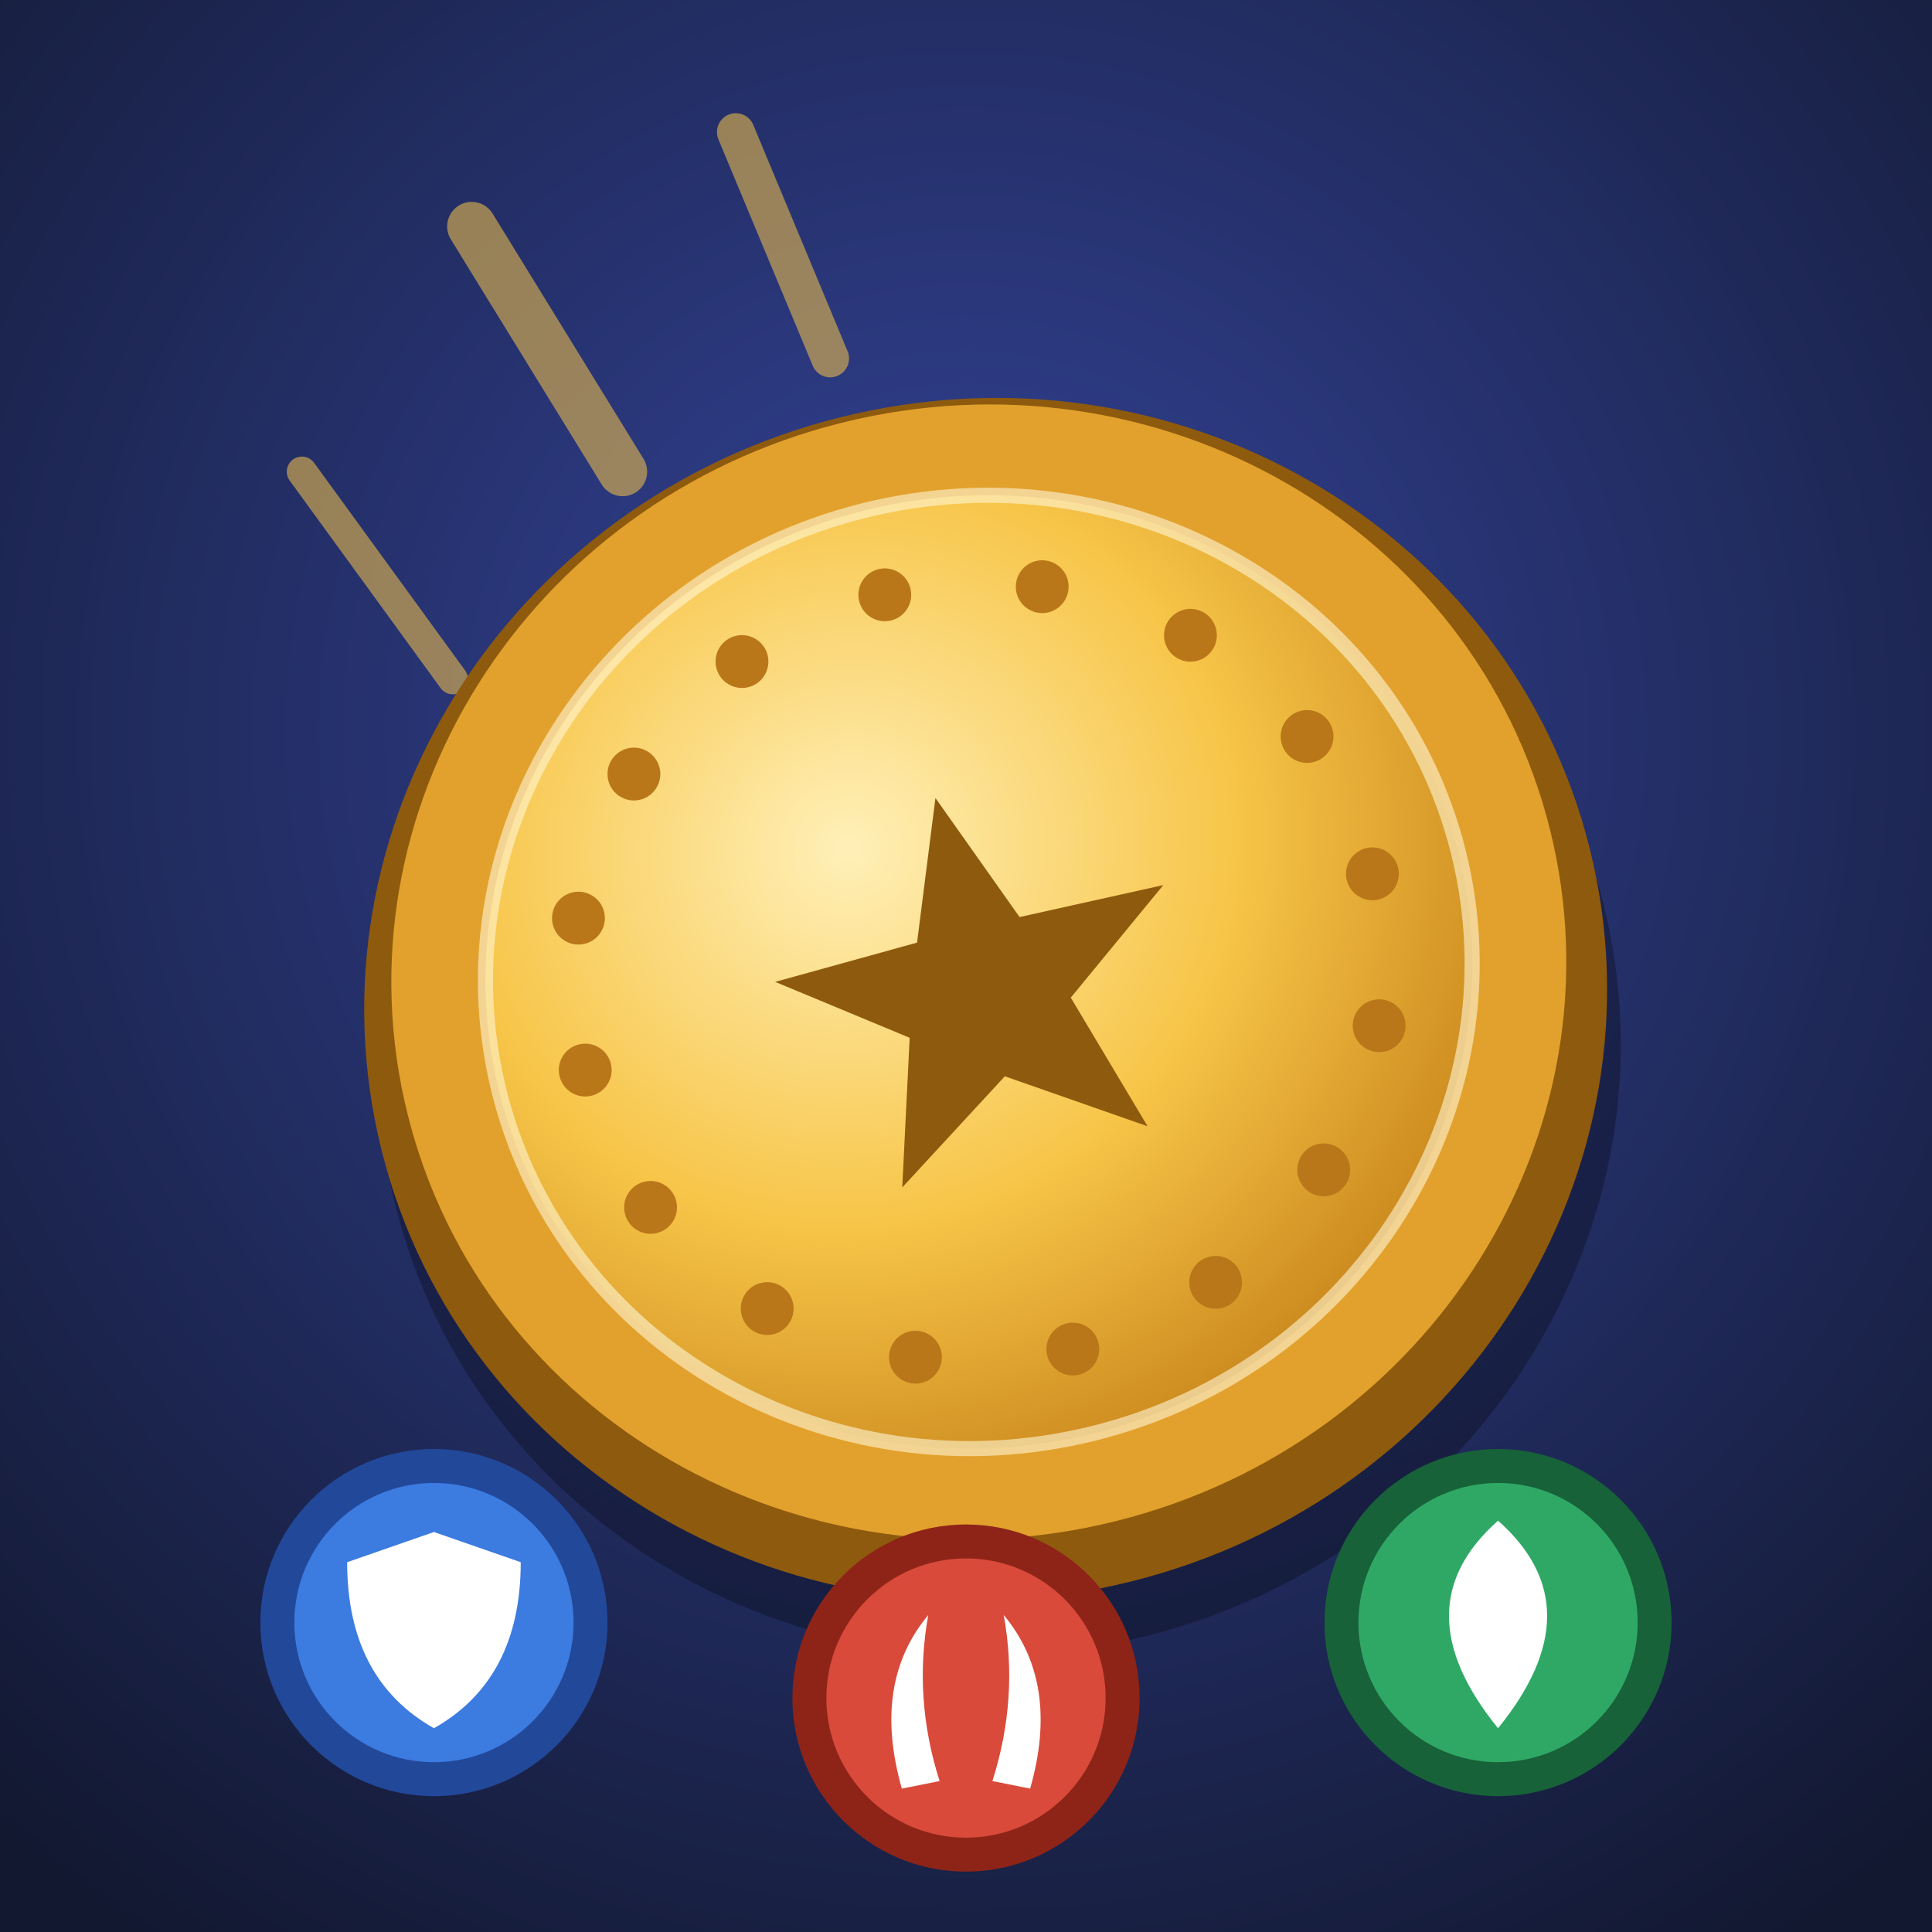
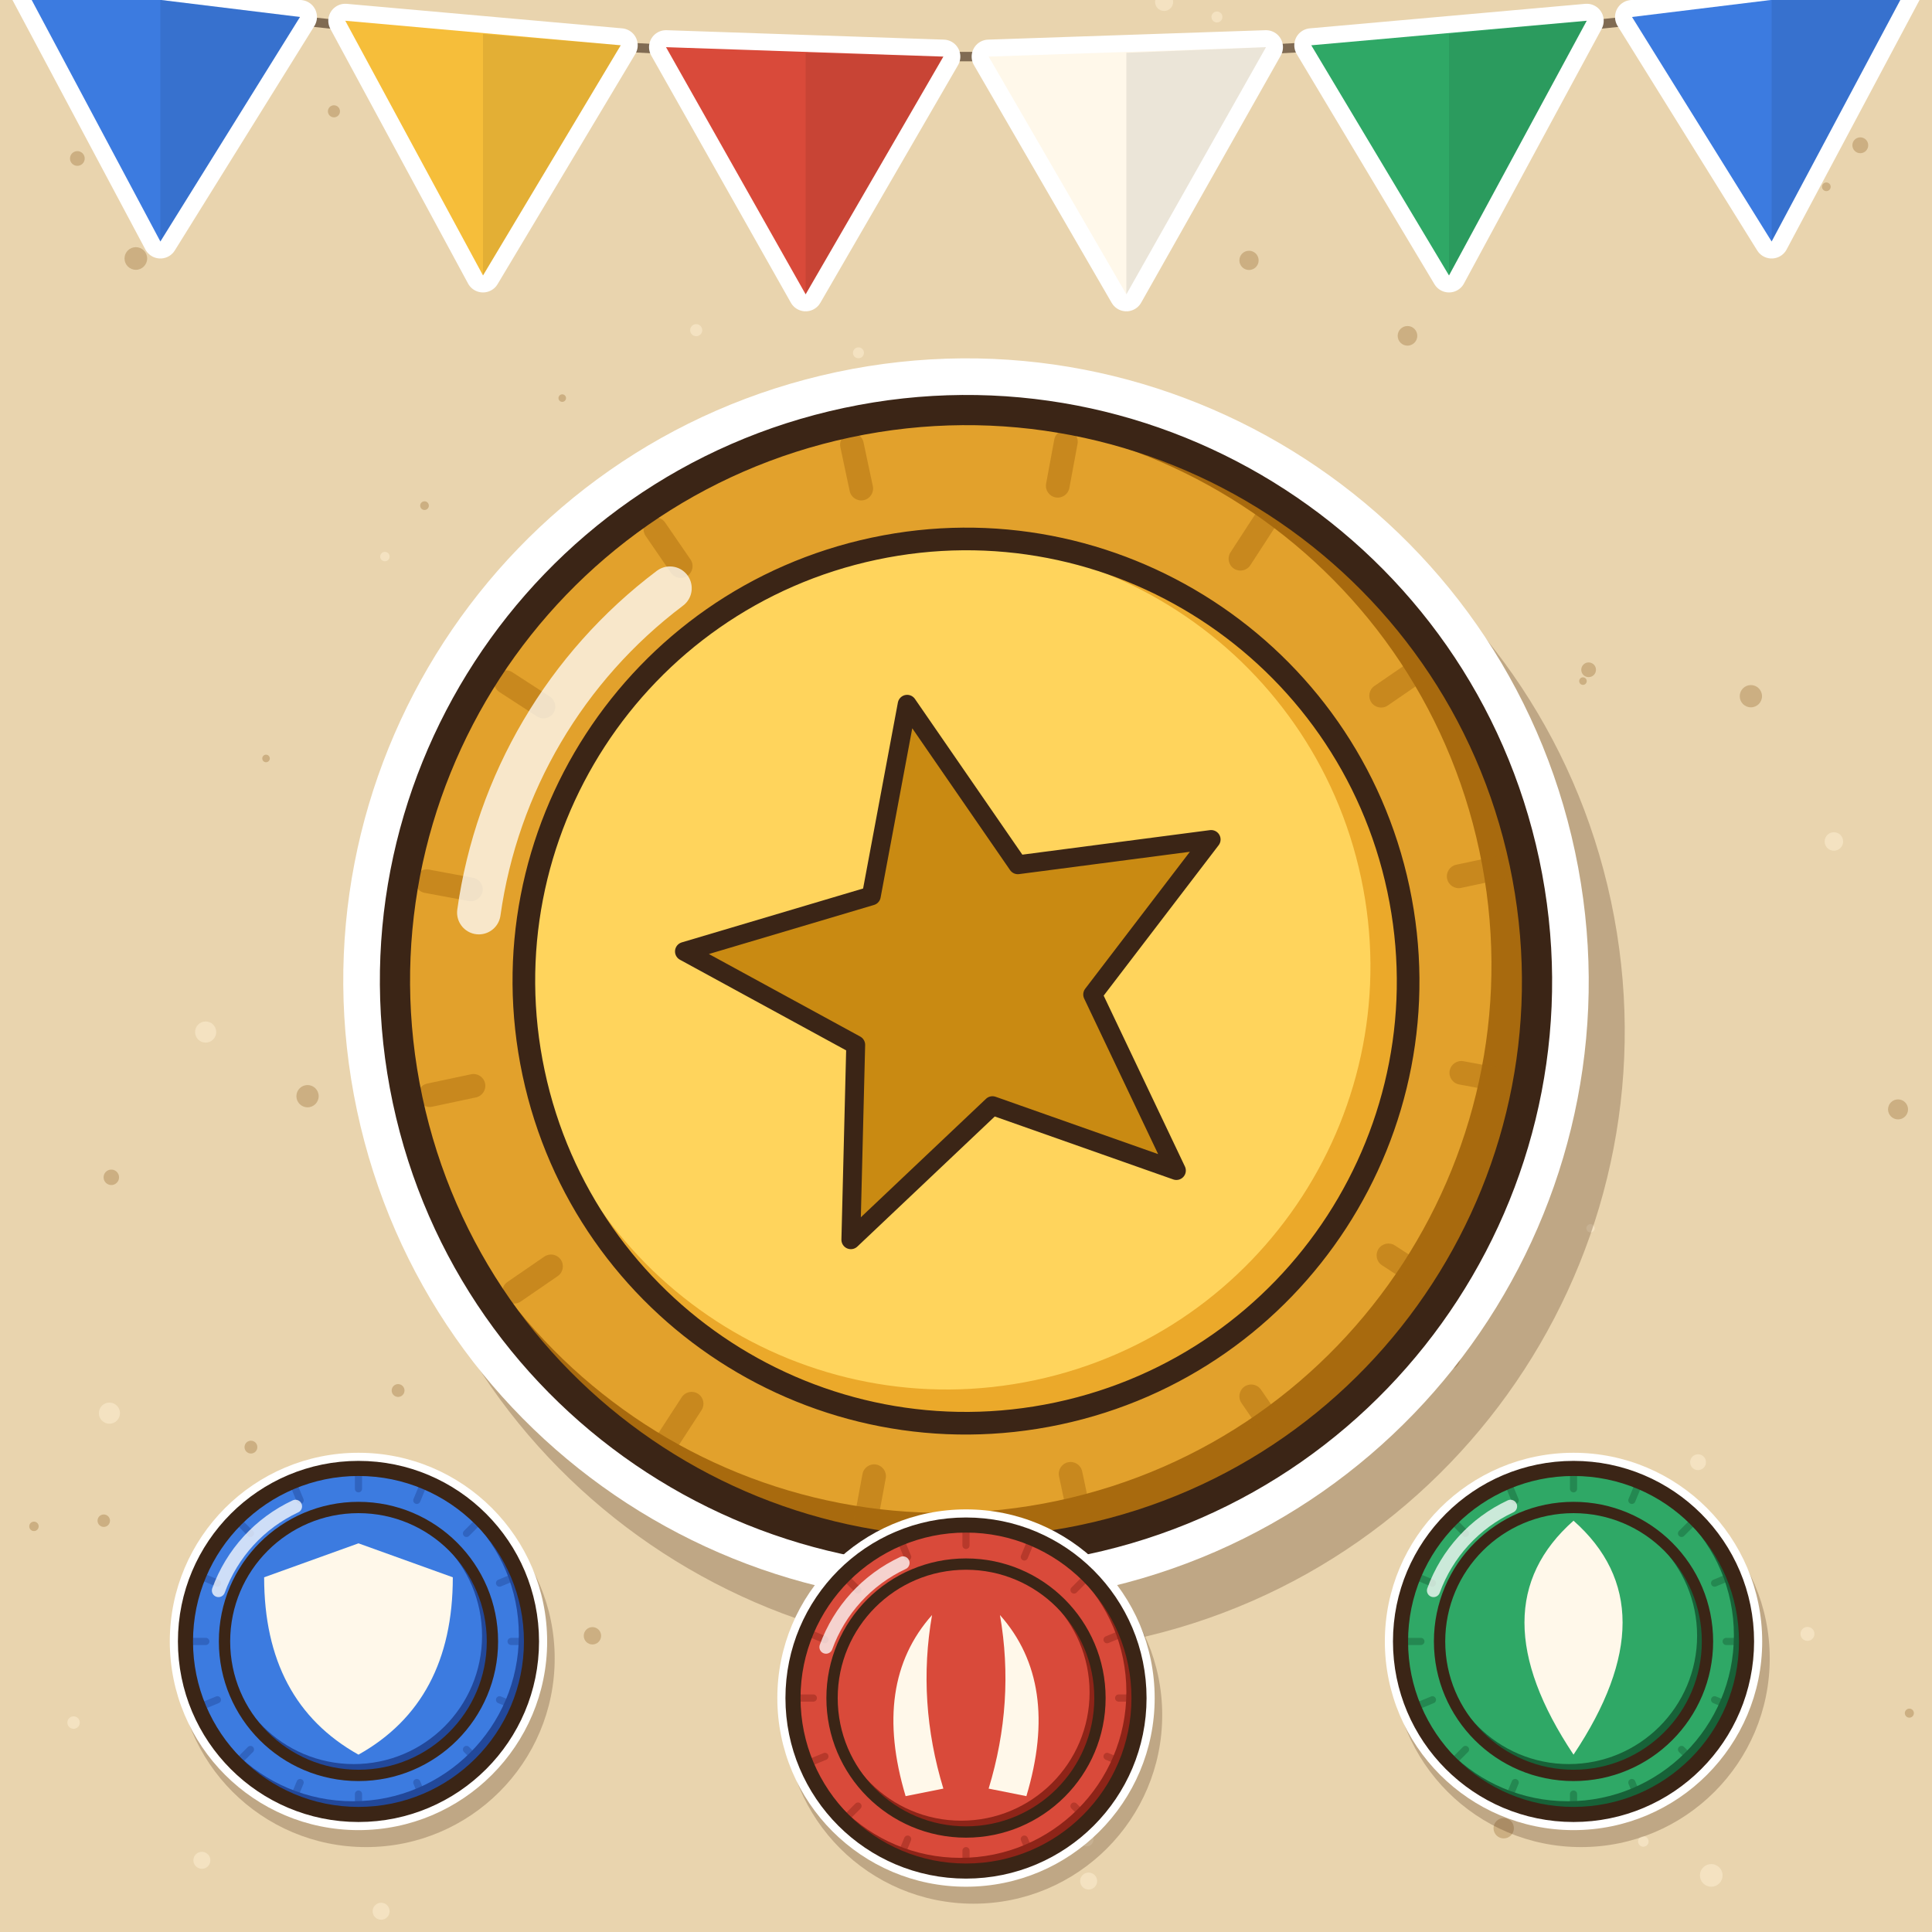
<svg xmlns="http://www.w3.org/2000/svg" width="1024" height="1024" viewBox="0 0 1024 1024">
-   <defs>
-     <radialGradient id="bg" cx="50%" cy="38%" r="75%">
-       <stop offset="0" stop-color="#34449A" />
-       <stop offset="1" stop-color="#121830" />
-     </radialGradient>
-     <radialGradient id="face" cx="40%" cy="34%" r="72%">
-       <stop offset="0" stop-color="#FFF0B8" />
-       <stop offset="0.55" stop-color="#F7C548" />
-       <stop offset="1" stop-color="#C9861B" />
-     </radialGradient>
-   </defs>
-   <rect width="1024" height="1024" fill="url(#bg)" />
-   <g stroke="#F7C548" stroke-linecap="round" opacity="0.55">
-     <line x1="250" y1="120" x2="330" y2="250" stroke-width="26" />
-     <line x1="390" y1="70" x2="440" y2="190" stroke-width="20" />
-     <line x1="160" y1="250" x2="240" y2="360" stroke-width="16" />
+   <rect width="1024" height="1024" fill="#E9D4AE" />
+   <circle cx="839" cy="361" r="2.0" fill="#C4A677" opacity="0.8" />
+   <circle cx="107" cy="986" r="4.5" fill="#F6E6C6" opacity="0.8" />
+   <circle cx="819" cy="927" r="3.1" fill="#C4A677" opacity="0.8" />
+   <circle cx="645" cy="9" r="2.9" fill="#F6E6C6" opacity="0.8" />
+   <circle cx="797" cy="969" r="5.4" fill="#C4A677" opacity="0.8" />
+   <circle cx="576" cy="975" r="3.6" fill="#F6E6C6" opacity="0.8" />
+   <circle cx="1006" cy="588" r="5.3" fill="#C4A677" opacity="0.8" />
+   <circle cx="940" cy="73" r="4.7" fill="#F6E6C6" opacity="0.8" />
+   <circle cx="842" cy="355" r="3.9" fill="#C4A677" opacity="0.8" />
+   <circle cx="972" cy="446" r="4.9" fill="#F6E6C6" opacity="0.8" />
+   <circle cx="768" cy="720" r="5.9" fill="#C4A677" opacity="0.8" />
+   <circle cx="665" cy="594" r="4.2" fill="#F6E6C6" opacity="0.8" />
+   <circle cx="211" cy="737" r="3.4" fill="#C4A677" opacity="0.8" />
+   <circle cx="958" cy="866" r="3.7" fill="#F6E6C6" opacity="0.8" />
+   <circle cx="124" cy="46" r="2.7" fill="#C4A677" opacity="0.8" />
+   <circle cx="850" cy="830" r="3.0" fill="#F6E6C6" opacity="0.8" />
+   <circle cx="177" cy="59" r="3.2" fill="#C4A677" opacity="0.8" />
+   <circle cx="69" cy="1" r="2.0" fill="#F6E6C6" opacity="0.8" />
+   <circle cx="968" cy="99" r="2.3" fill="#C4A677" opacity="0.8" />
+   <circle cx="204" cy="295" r="2.5" fill="#F6E6C6" opacity="0.8" />
+   <circle cx="746" cy="178" r="5.2" fill="#C4A677" opacity="0.8" />
+   <circle cx="109" cy="547" r="5.6" fill="#F6E6C6" opacity="0.8" />
+   <circle cx="403" cy="790" r="5.5" fill="#C4A677" opacity="0.8" />
+   <circle cx="871" cy="976" r="2.8" fill="#F6E6C6" opacity="0.8" />
+   <circle cx="233" cy="475" r="2.3" fill="#C4A677" opacity="0.8" />
+   <circle cx="546" cy="552" r="3.0" fill="#F6E6C6" opacity="0.8" />
+   <circle cx="598" cy="214" r="2.0" fill="#C4A677" opacity="0.8" />
+   <circle cx="502" cy="288" r="2.9" fill="#F6E6C6" opacity="0.8" />
+   <circle cx="55" cy="806" r="3.3" fill="#C4A677" opacity="0.8" />
+   <circle cx="58" cy="749" r="5.6" fill="#F6E6C6" opacity="0.8" />
+   <circle cx="298" cy="211" r="2.0" fill="#C4A677" opacity="0.8" />
+   <circle cx="649" cy="275" r="3.8" fill="#F6E6C6" opacity="0.8" />
+   <circle cx="41" cy="84" r="3.9" fill="#C4A677" opacity="0.8" />
+   <circle cx="369" cy="175" r="3.2" fill="#F6E6C6" opacity="0.8" />
+   <circle cx="763" cy="16" r="3.9" fill="#C4A677" opacity="0.8" />
+   <circle cx="39" cy="913" r="3.3" fill="#F6E6C6" opacity="0.8" />
+   <circle cx="1012" cy="908" r="2.4" fill="#C4A677" opacity="0.8" />
+   <circle cx="53" cy="2" r="2.3" fill="#F6E6C6" opacity="0.8" />
+   <circle cx="314" cy="867" r="4.6" fill="#C4A677" opacity="0.8" />
+   <circle cx="907" cy="994" r="6.0" fill="#F6E6C6" opacity="0.8" />
+   <circle cx="133" cy="767" r="3.4" fill="#C4A677" opacity="0.8" />
+   <circle cx="577" cy="997" r="4.5" fill="#F6E6C6" opacity="0.8" />
+   <circle cx="298" cy="741" r="2.9" fill="#C4A677" opacity="0.8" />
+   <circle cx="568" cy="339" r="4.4" fill="#F6E6C6" opacity="0.8" />
+   <circle cx="485" cy="259" r="6.0" fill="#C4A677" opacity="0.8" />
+   <circle cx="747" cy="852" r="5.0" fill="#F6E6C6" opacity="0.8" />
+   <circle cx="654" cy="352" r="3.6" fill="#C4A677" opacity="0.8" />
+   <circle cx="463" cy="317" r="5.3" fill="#F6E6C6" opacity="0.8" />
+   <circle cx="225" cy="268" r="2.3" fill="#C4A677" opacity="0.8" />
+   <circle cx="617" cy="1" r="4.8" fill="#F6E6C6" opacity="0.8" />
+   <circle cx="59" cy="624" r="4.1" fill="#C4A677" opacity="0.8" />
+   <circle cx="476" cy="373" r="2.3" fill="#F6E6C6" opacity="0.8" />
+   <circle cx="18" cy="809" r="2.5" fill="#C4A677" opacity="0.8" />
+   <circle cx="327" cy="549" r="2.6" fill="#F6E6C6" opacity="0.8" />
+   <circle cx="986" cy="77" r="4.2" fill="#C4A677" opacity="0.8" />
+   <circle cx="202" cy="1013" r="4.5" fill="#F6E6C6" opacity="0.8" />
+   <circle cx="72" cy="137" r="6.0" fill="#C4A677" opacity="0.8" />
+   <circle cx="455" cy="187" r="2.9" fill="#F6E6C6" opacity="0.8" />
+   <circle cx="437" cy="504" r="2.7" fill="#C4A677" opacity="0.8" />
+   <circle cx="900" cy="775" r="4.2" fill="#F6E6C6" opacity="0.8" />
+   <circle cx="542" cy="478" r="2.3" fill="#C4A677" opacity="0.8" />
+   <circle cx="739" cy="414" r="6.0" fill="#F6E6C6" opacity="0.8" />
+   <circle cx="163" cy="581" r="5.9" fill="#C4A677" opacity="0.8" />
+   <circle cx="843" cy="651" r="2.2" fill="#F6E6C6" opacity="0.8" />
+   <circle cx="662" cy="138" r="5.1" fill="#C4A677" opacity="0.8" />
+   <circle cx="719" cy="613" r="4.7" fill="#F6E6C6" opacity="0.8" />
+   <circle cx="928" cy="369" r="5.9" fill="#C4A677" opacity="0.8" />
+   <circle cx="676" cy="238" r="2.3" fill="#F6E6C6" opacity="0.8" />
+   <circle cx="141" cy="402" r="2.0" fill="#C4A677" opacity="0.8" />
+   <circle cx="529" cy="907" r="3.5" fill="#F6E6C6" opacity="0.8" />
+   <path d="M0 -10 Q512.0 70 1024 -10" stroke="#3B2516" stroke-width="5" fill="none" opacity="0.6" />
+   <polygon points="12,-9 159,9 85,128" fill="#54341A" opacity="0.25" transform="translate(0 9)" />
+   <polygon points="12,-9 159,9 85,128" fill="#FFFFFF" stroke="#FFFFFF" stroke-width="18" stroke-linejoin="round" />
+   <polygon points="12,-9 159,9 85,128" fill="#3C7BE0" />
+   <polygon points="85,0 159,9 85,128" fill="#000" opacity="0.08" />
+   <polygon points="183,11 329,24 256,146" fill="#54341A" opacity="0.25" transform="translate(0 9)" />
+   <polygon points="183,11 329,24 256,146" fill="#FFFFFF" stroke="#FFFFFF" stroke-width="18" stroke-linejoin="round" />
+   <polygon points="183,11 329,24 256,146" fill="#F6BE3A" />
+   <polygon points="256,18 329,24 256,146" fill="#000" opacity="0.08" />
+   <polygon points="353,25 500,30 427,156" fill="#54341A" opacity="0.25" transform="translate(0 9)" />
+   <polygon points="353,25 500,30 427,156" fill="#FFFFFF" stroke="#FFFFFF" stroke-width="18" stroke-linejoin="round" />
+   <polygon points="353,25 500,30 427,156" fill="#D94A3A" />
+   <polygon points="427,28 500,30 427,156" fill="#000" opacity="0.08" />
+   <polygon points="524,30 671,25 597,156" fill="#54341A" opacity="0.25" transform="translate(0 9)" />
+   <polygon points="524,30 671,25 597,156" fill="#FFFFFF" stroke="#FFFFFF" stroke-width="18" stroke-linejoin="round" />
+   <polygon points="524,30 671,25 597,156" fill="#FFF8EA" />
+   <polygon points="597,28 671,25 597,156" fill="#000" opacity="0.08" />
+   <polygon points="695,24 841,11 768,146" fill="#54341A" opacity="0.25" transform="translate(0 9)" />
+   <polygon points="695,24 841,11 768,146" fill="#FFFFFF" stroke="#FFFFFF" stroke-width="18" stroke-linejoin="round" />
+   <polygon points="695,24 841,11 768,146" fill="#2FA866" />
+   <polygon points="768,18 841,11 768,146" fill="#000" opacity="0.08" />
+   <polygon points="865,9 1012,-9 939,128" fill="#54341A" opacity="0.25" transform="translate(0 9)" />
+   <polygon points="865,9 1012,-9 939,128" fill="#FFFFFF" stroke="#FFFFFF" stroke-width="18" stroke-linejoin="round" />
+   <polygon points="865,9 1012,-9 939,128" fill="#3C7BE0" />
+   <polygon points="939,0 1012,-9 939,128" fill="#000" opacity="0.08" />
+   <g transform="rotate(-12 512 520)">
+     <circle cx="525.2" cy="549.7" r="330" fill="#54341A" opacity="0.28" />
+     <circle cx="512" cy="520" r="330" fill="#FFFFFF" />
+     <circle cx="512" cy="520" r="302.6" fill="#A86A0E" />
+     <circle cx="502.1" cy="509.1" r="290.4" fill="#E2A12C" />
+     <rect x="772.7" y="513.7" width="36.3" height="12.54" rx="6.27" fill="#A86A0E" opacity="0.45" transform="rotate(0.0 790.8 520.0)" />
+     <rect x="751.5" y="620.4" width="36.3" height="12.54" rx="6.27" fill="#A86A0E" opacity="0.45" transform="rotate(22.5 769.6 626.7)" />
+     <rect x="691.0" y="710.9" width="36.3" height="12.54" rx="6.27" fill="#A86A0E" opacity="0.45" transform="rotate(45.0 709.2 717.2)" />
+     <rect x="600.6" y="771.4" width="36.3" height="12.54" rx="6.27" fill="#A86A0E" opacity="0.45" transform="rotate(67.5 618.7 777.6)" />
+     <rect x="493.9" y="792.6" width="36.3" height="12.54" rx="6.27" fill="#A86A0E" opacity="0.45" transform="rotate(90.0 512.0 798.8)" />
+     <rect x="387.1" y="771.4" width="36.3" height="12.54" rx="6.27" fill="#A86A0E" opacity="0.45" transform="rotate(112.5 405.3 777.6)" />
+     <rect x="296.7" y="710.9" width="36.3" height="12.54" rx="6.27" fill="#A86A0E" opacity="0.45" transform="rotate(135.0 314.8 717.2)" />
+     <rect x="236.2" y="620.4" width="36.3" height="12.54" rx="6.27" fill="#A86A0E" opacity="0.45" transform="rotate(157.5 254.4 626.7)" />
+     <rect x="215.0" y="513.7" width="36.3" height="12.54" rx="6.27" fill="#A86A0E" opacity="0.45" transform="rotate(180.0 233.2 520.0)" />
+     <rect x="236.2" y="407.0" width="36.3" height="12.54" rx="6.27" fill="#A86A0E" opacity="0.45" transform="rotate(202.5 254.4 413.3)" />
+     <rect x="296.7" y="316.6" width="36.3" height="12.54" rx="6.27" fill="#A86A0E" opacity="0.45" transform="rotate(225.0 314.8 322.8)" />
+     <rect x="387.1" y="256.1" width="36.3" height="12.54" rx="6.27" fill="#A86A0E" opacity="0.45" transform="rotate(247.5 405.3 262.4)" />
+     <rect x="493.8" y="234.9" width="36.3" height="12.54" rx="6.27" fill="#A86A0E" opacity="0.45" transform="rotate(270.0 512.0 241.2)" />
+     <rect x="600.6" y="256.1" width="36.3" height="12.54" rx="6.27" fill="#A86A0E" opacity="0.45" transform="rotate(292.5 618.7 262.4)" />
+     <rect x="691.0" y="316.6" width="36.3" height="12.54" rx="6.27" fill="#A86A0E" opacity="0.45" transform="rotate(315.0 709.2 322.8)" />
+     <rect x="751.5" y="407.0" width="36.3" height="12.54" rx="6.27" fill="#A86A0E" opacity="0.45" transform="rotate(337.5 769.6 413.3)" />
+     <circle cx="512" cy="520" r="302.6" fill="none" stroke="#3B2516" stroke-width="16" />
+     <circle cx="512" cy="520" r="234.3" fill="#EBA92A" />
+     <circle cx="503.8" cy="510.1" r="224.4" fill="#FFD45C" />
+     <circle cx="512" cy="520" r="234.3" fill="none" stroke="#3B2516" stroke-width="12.0" />
+     <polygon points="512.0,370.0 551.7,465.4 654.7,473.6 576.2,540.9 600.2,641.4 512.0,587.5 423.8,641.4 447.8,540.9 369.3,473.6 472.3,465.4" fill="#C98A12" stroke="#3B2516" stroke-width="10" stroke-linejoin="round" />
+     <path d="M267.0 430.8 A260.7 260.7 0 0 1 401.8 283.7" stroke="#FFFFFF" stroke-width="23.1" stroke-linecap="round" fill="none" opacity="0.75" />
  </g>
-   <g transform="rotate(-14 520 520)">
-     <ellipse cx="520" cy="560" rx="330" ry="318" fill="#000" opacity="0.28" />
-     <ellipse cx="520" cy="530" rx="330" ry="318" fill="#8E5A0E" />
-     <ellipse cx="520" cy="515" rx="312" ry="300" fill="#E2A12C" />
-     <ellipse cx="520" cy="515" rx="262" ry="252" fill="url(#face)" />
-     <ellipse cx="520" cy="515" rx="262" ry="252" fill="none" stroke="#FFF6D6" stroke-width="8" opacity="0.6" />
-     <path d="M520 420 L548 492 L626 494 L564 540 L587 616 L520 572 L453 616 L476 540 L414 494 L492 492 Z" fill="#8E5A0E" />
-     <circle cx="735" cy="515" r="14" fill="#B9771A" />
-     <circle cx="719" cy="594" r="14" fill="#B9771A" />
-     <circle cx="672" cy="661" r="14" fill="#B9771A" />
-     <circle cx="602" cy="705" r="14" fill="#B9771A" />
-     <circle cx="520" cy="721" r="14" fill="#B9771A" />
-     <circle cx="438" cy="705" r="14" fill="#B9771A" />
-     <circle cx="368" cy="661" r="14" fill="#B9771A" />
-     <circle cx="321" cy="594" r="14" fill="#B9771A" />
-     <circle cx="305" cy="515" r="14" fill="#B9771A" />
-     <circle cx="321" cy="436" r="14" fill="#B9771A" />
-     <circle cx="368" cy="369" r="14" fill="#B9771A" />
-     <circle cx="438" cy="325" r="14" fill="#B9771A" />
-     <circle cx="520" cy="309" r="14" fill="#B9771A" />
-     <circle cx="602" cy="325" r="14" fill="#B9771A" />
-     <circle cx="672" cy="369" r="14" fill="#B9771A" />
-     <circle cx="719" cy="436" r="14" fill="#B9771A" />
-   </g>
-   <g>
-     <circle cx="230" cy="860" r="92" fill="#22489A" />
-     <circle cx="230" cy="860" r="74" fill="#3C7BE0" />
-     <path d="M230 812 L276 828 Q276 890 230 916 Q184 890 184 828 Z" fill="#FFFFFF" />
-     <circle cx="512" cy="900" r="92" fill="#8E2418" />
-     <circle cx="512" cy="900" r="74" fill="#D94A3A" />
-     <path d="M478 948 Q462 892 492 856 Q484 900 498 944 Z M546 948 Q562 892 532 856 Q540 900 526 944 Z" fill="#FFFFFF" />
-     <circle cx="794" cy="860" r="92" fill="#176238" />
-     <circle cx="794" cy="860" r="74" fill="#2FA866" />
-     <path d="M794 806 Q846 852 794 916 Q742 852 794 806 Z" fill="#FFFFFF" />
-   </g>
+   <circle cx="194.0" cy="879.0" r="100" fill="#54341A" opacity="0.28" />
+   <circle cx="190" cy="870" r="100" fill="#FFFFFF" />
+   <circle cx="190" cy="870" r="91.7" fill="#22489A" />
+   <circle cx="187.0" cy="866.7" r="88.0" fill="#3C7BE0" />
+   <rect x="269.0" y="868.1" width="11.0" height="3.8" rx="1.9" fill="#22489A" opacity="0.45" transform="rotate(0.0 274.5 870.0)" />
+   <rect x="262.6" y="900.4" width="11.0" height="3.8" rx="1.9" fill="#22489A" opacity="0.45" transform="rotate(22.5 268.1 902.3)" />
+   <rect x="244.3" y="927.9" width="11.0" height="3.8" rx="1.9" fill="#22489A" opacity="0.45" transform="rotate(45.0 249.8 929.8)" />
+   <rect x="216.8" y="946.2" width="11.0" height="3.8" rx="1.9" fill="#22489A" opacity="0.45" transform="rotate(67.5 222.3 948.1)" />
+   <rect x="184.5" y="952.6" width="11.0" height="3.8" rx="1.9" fill="#22489A" opacity="0.45" transform="rotate(90.0 190.0 954.5)" />
+   <rect x="152.2" y="946.2" width="11.0" height="3.8" rx="1.9" fill="#22489A" opacity="0.45" transform="rotate(112.5 157.7 948.1)" />
+   <rect x="124.7" y="927.9" width="11.0" height="3.8" rx="1.9" fill="#22489A" opacity="0.45" transform="rotate(135.0 130.2 929.8)" />
+   <rect x="106.4" y="900.4" width="11.0" height="3.8" rx="1.9" fill="#22489A" opacity="0.45" transform="rotate(157.5 111.9 902.3)" />
+   <rect x="100.0" y="868.1" width="11.0" height="3.8" rx="1.9" fill="#22489A" opacity="0.45" transform="rotate(180.0 105.5 870.0)" />
+   <rect x="106.4" y="835.8" width="11.0" height="3.8" rx="1.9" fill="#22489A" opacity="0.45" transform="rotate(202.5 111.9 837.7)" />
+   <rect x="124.7" y="808.3" width="11.0" height="3.8" rx="1.9" fill="#22489A" opacity="0.45" transform="rotate(225.0 130.2 810.2)" />
+   <rect x="152.2" y="790.0" width="11.0" height="3.8" rx="1.9" fill="#22489A" opacity="0.45" transform="rotate(247.5 157.7 791.9)" />
+   <rect x="184.5" y="783.6" width="11.0" height="3.8" rx="1.9" fill="#22489A" opacity="0.45" transform="rotate(270.0 190.0 785.5)" />
+   <rect x="216.8" y="790.0" width="11.0" height="3.8" rx="1.9" fill="#22489A" opacity="0.45" transform="rotate(292.5 222.3 791.9)" />
+   <rect x="244.3" y="808.3" width="11.0" height="3.8" rx="1.9" fill="#22489A" opacity="0.45" transform="rotate(315.0 249.8 810.2)" />
+   <rect x="262.6" y="835.8" width="11.0" height="3.8" rx="1.9" fill="#22489A" opacity="0.45" transform="rotate(337.5 268.1 837.7)" />
+   <circle cx="190" cy="870" r="91.7" fill="none" stroke="#3B2516" stroke-width="8" />
+   <circle cx="190" cy="870" r="71.0" fill="#22489A" />
+   <circle cx="187.5" cy="867.0" r="68.0" fill="#3C7BE0" />
+   <circle cx="190" cy="870" r="71.0" fill="none" stroke="#3B2516" stroke-width="6.0" />
+   <path d="M190 818 L240 836 Q240 902 190 930 Q140 902 140 836 Z" fill="#FFF8EA" />
+   <path d="M115.8 843.0 A79.0 79.0 0 0 1 156.6 798.4" stroke="#FFFFFF" stroke-width="7.0" stroke-linecap="round" fill="none" opacity="0.75" />
+   <circle cx="516.0" cy="909.0" r="100" fill="#54341A" opacity="0.28" />
+   <circle cx="512" cy="900" r="100" fill="#FFFFFF" />
+   <circle cx="512" cy="900" r="91.7" fill="#8E2418" />
+   <circle cx="509.0" cy="896.7" r="88.0" fill="#D94A3A" />
+   <rect x="591.0" y="898.1" width="11.0" height="3.8" rx="1.9" fill="#8E2418" opacity="0.45" transform="rotate(0.0 596.5 900.0)" />
+   <rect x="584.6" y="930.4" width="11.0" height="3.8" rx="1.9" fill="#8E2418" opacity="0.45" transform="rotate(22.5 590.1 932.3)" />
+   <rect x="566.3" y="957.9" width="11.0" height="3.8" rx="1.9" fill="#8E2418" opacity="0.45" transform="rotate(45.0 571.8 959.8)" />
+   <rect x="538.8" y="976.2" width="11.0" height="3.8" rx="1.9" fill="#8E2418" opacity="0.45" transform="rotate(67.5 544.3 978.1)" />
+   <rect x="506.5" y="982.6" width="11.0" height="3.8" rx="1.9" fill="#8E2418" opacity="0.45" transform="rotate(90.0 512.0 984.5)" />
+   <rect x="474.2" y="976.2" width="11.0" height="3.8" rx="1.9" fill="#8E2418" opacity="0.45" transform="rotate(112.5 479.7 978.1)" />
+   <rect x="446.7" y="957.9" width="11.0" height="3.8" rx="1.9" fill="#8E2418" opacity="0.45" transform="rotate(135.0 452.2 959.8)" />
+   <rect x="428.4" y="930.4" width="11.0" height="3.8" rx="1.9" fill="#8E2418" opacity="0.45" transform="rotate(157.5 433.9 932.3)" />
+   <rect x="422.0" y="898.1" width="11.0" height="3.8" rx="1.9" fill="#8E2418" opacity="0.45" transform="rotate(180.0 427.5 900.0)" />
+   <rect x="428.4" y="865.8" width="11.0" height="3.8" rx="1.9" fill="#8E2418" opacity="0.45" transform="rotate(202.5 433.9 867.7)" />
+   <rect x="446.7" y="838.3" width="11.0" height="3.8" rx="1.9" fill="#8E2418" opacity="0.45" transform="rotate(225.0 452.2 840.2)" />
+   <rect x="474.2" y="820.0" width="11.0" height="3.8" rx="1.9" fill="#8E2418" opacity="0.45" transform="rotate(247.5 479.7 821.9)" />
+   <rect x="506.5" y="813.6" width="11.0" height="3.8" rx="1.9" fill="#8E2418" opacity="0.45" transform="rotate(270.0 512.0 815.5)" />
+   <rect x="538.8" y="820.0" width="11.0" height="3.8" rx="1.9" fill="#8E2418" opacity="0.45" transform="rotate(292.5 544.3 821.9)" />
+   <rect x="566.3" y="838.3" width="11.0" height="3.8" rx="1.9" fill="#8E2418" opacity="0.45" transform="rotate(315.0 571.8 840.2)" />
+   <rect x="584.6" y="865.8" width="11.0" height="3.8" rx="1.9" fill="#8E2418" opacity="0.45" transform="rotate(337.5 590.1 867.7)" />
+   <circle cx="512" cy="900" r="91.7" fill="none" stroke="#3B2516" stroke-width="8" />
+   <circle cx="512" cy="900" r="71.0" fill="#8E2418" />
+   <circle cx="509.5" cy="897.0" r="68.0" fill="#D94A3A" />
+   <circle cx="512" cy="900" r="71.0" fill="none" stroke="#3B2516" stroke-width="6.0" />
+   <path d="M480 952 Q462 892 494 856 Q486 902 500 948 Z M544 952 Q562 892 530 856 Q538 902 524 948 Z" fill="#FFF8EA" />
+   <path d="M437.8 873.0 A79.0 79.0 0 0 1 478.6 828.4" stroke="#FFFFFF" stroke-width="7.0" stroke-linecap="round" fill="none" opacity="0.75" />
+   <circle cx="838.0" cy="879.0" r="100" fill="#54341A" opacity="0.28" />
+   <circle cx="834" cy="870" r="100" fill="#FFFFFF" />
+   <circle cx="834" cy="870" r="91.7" fill="#176238" />
+   <circle cx="831.0" cy="866.7" r="88.0" fill="#2FA866" />
+   <rect x="913.0" y="868.1" width="11.0" height="3.8" rx="1.9" fill="#176238" opacity="0.45" transform="rotate(0.0 918.5 870.0)" />
+   <rect x="906.6" y="900.4" width="11.0" height="3.8" rx="1.9" fill="#176238" opacity="0.45" transform="rotate(22.5 912.1 902.3)" />
+   <rect x="888.3" y="927.9" width="11.0" height="3.8" rx="1.9" fill="#176238" opacity="0.45" transform="rotate(45.0 893.8 929.8)" />
+   <rect x="860.8" y="946.2" width="11.0" height="3.8" rx="1.9" fill="#176238" opacity="0.45" transform="rotate(67.5 866.3 948.1)" />
+   <rect x="828.5" y="952.6" width="11.0" height="3.8" rx="1.9" fill="#176238" opacity="0.45" transform="rotate(90.0 834.0 954.5)" />
+   <rect x="796.2" y="946.2" width="11.0" height="3.8" rx="1.9" fill="#176238" opacity="0.45" transform="rotate(112.5 801.7 948.1)" />
+   <rect x="768.7" y="927.9" width="11.0" height="3.8" rx="1.9" fill="#176238" opacity="0.45" transform="rotate(135.0 774.2 929.8)" />
+   <rect x="750.4" y="900.4" width="11.0" height="3.8" rx="1.9" fill="#176238" opacity="0.45" transform="rotate(157.5 755.9 902.3)" />
+   <rect x="744.0" y="868.1" width="11.0" height="3.8" rx="1.9" fill="#176238" opacity="0.45" transform="rotate(180.0 749.5 870.0)" />
+   <rect x="750.4" y="835.8" width="11.0" height="3.8" rx="1.9" fill="#176238" opacity="0.45" transform="rotate(202.5 755.9 837.7)" />
+   <rect x="768.7" y="808.3" width="11.0" height="3.8" rx="1.9" fill="#176238" opacity="0.45" transform="rotate(225.0 774.2 810.2)" />
+   <rect x="796.2" y="790.0" width="11.0" height="3.8" rx="1.9" fill="#176238" opacity="0.45" transform="rotate(247.5 801.7 791.9)" />
+   <rect x="828.5" y="783.6" width="11.0" height="3.8" rx="1.9" fill="#176238" opacity="0.45" transform="rotate(270.0 834.0 785.5)" />
+   <rect x="860.8" y="790.0" width="11.0" height="3.8" rx="1.9" fill="#176238" opacity="0.45" transform="rotate(292.5 866.3 791.9)" />
+   <rect x="888.3" y="808.3" width="11.0" height="3.8" rx="1.9" fill="#176238" opacity="0.45" transform="rotate(315.0 893.8 810.2)" />
+   <rect x="906.6" y="835.8" width="11.0" height="3.8" rx="1.9" fill="#176238" opacity="0.45" transform="rotate(337.5 912.1 837.7)" />
+   <circle cx="834" cy="870" r="91.7" fill="none" stroke="#3B2516" stroke-width="8" />
+   <circle cx="834" cy="870" r="71.0" fill="#176238" />
+   <circle cx="831.5" cy="867.0" r="68.0" fill="#2FA866" />
+   <circle cx="834" cy="870" r="71.0" fill="none" stroke="#3B2516" stroke-width="6.0" />
+   <path d="M834 806 Q886 852 834 930 Q782 852 834 806 Z" fill="#FFF8EA" />
+   <path d="M759.8 843.0 A79.0 79.0 0 0 1 800.6 798.4" stroke="#FFFFFF" stroke-width="7.0" stroke-linecap="round" fill="none" opacity="0.75" />
</svg>
